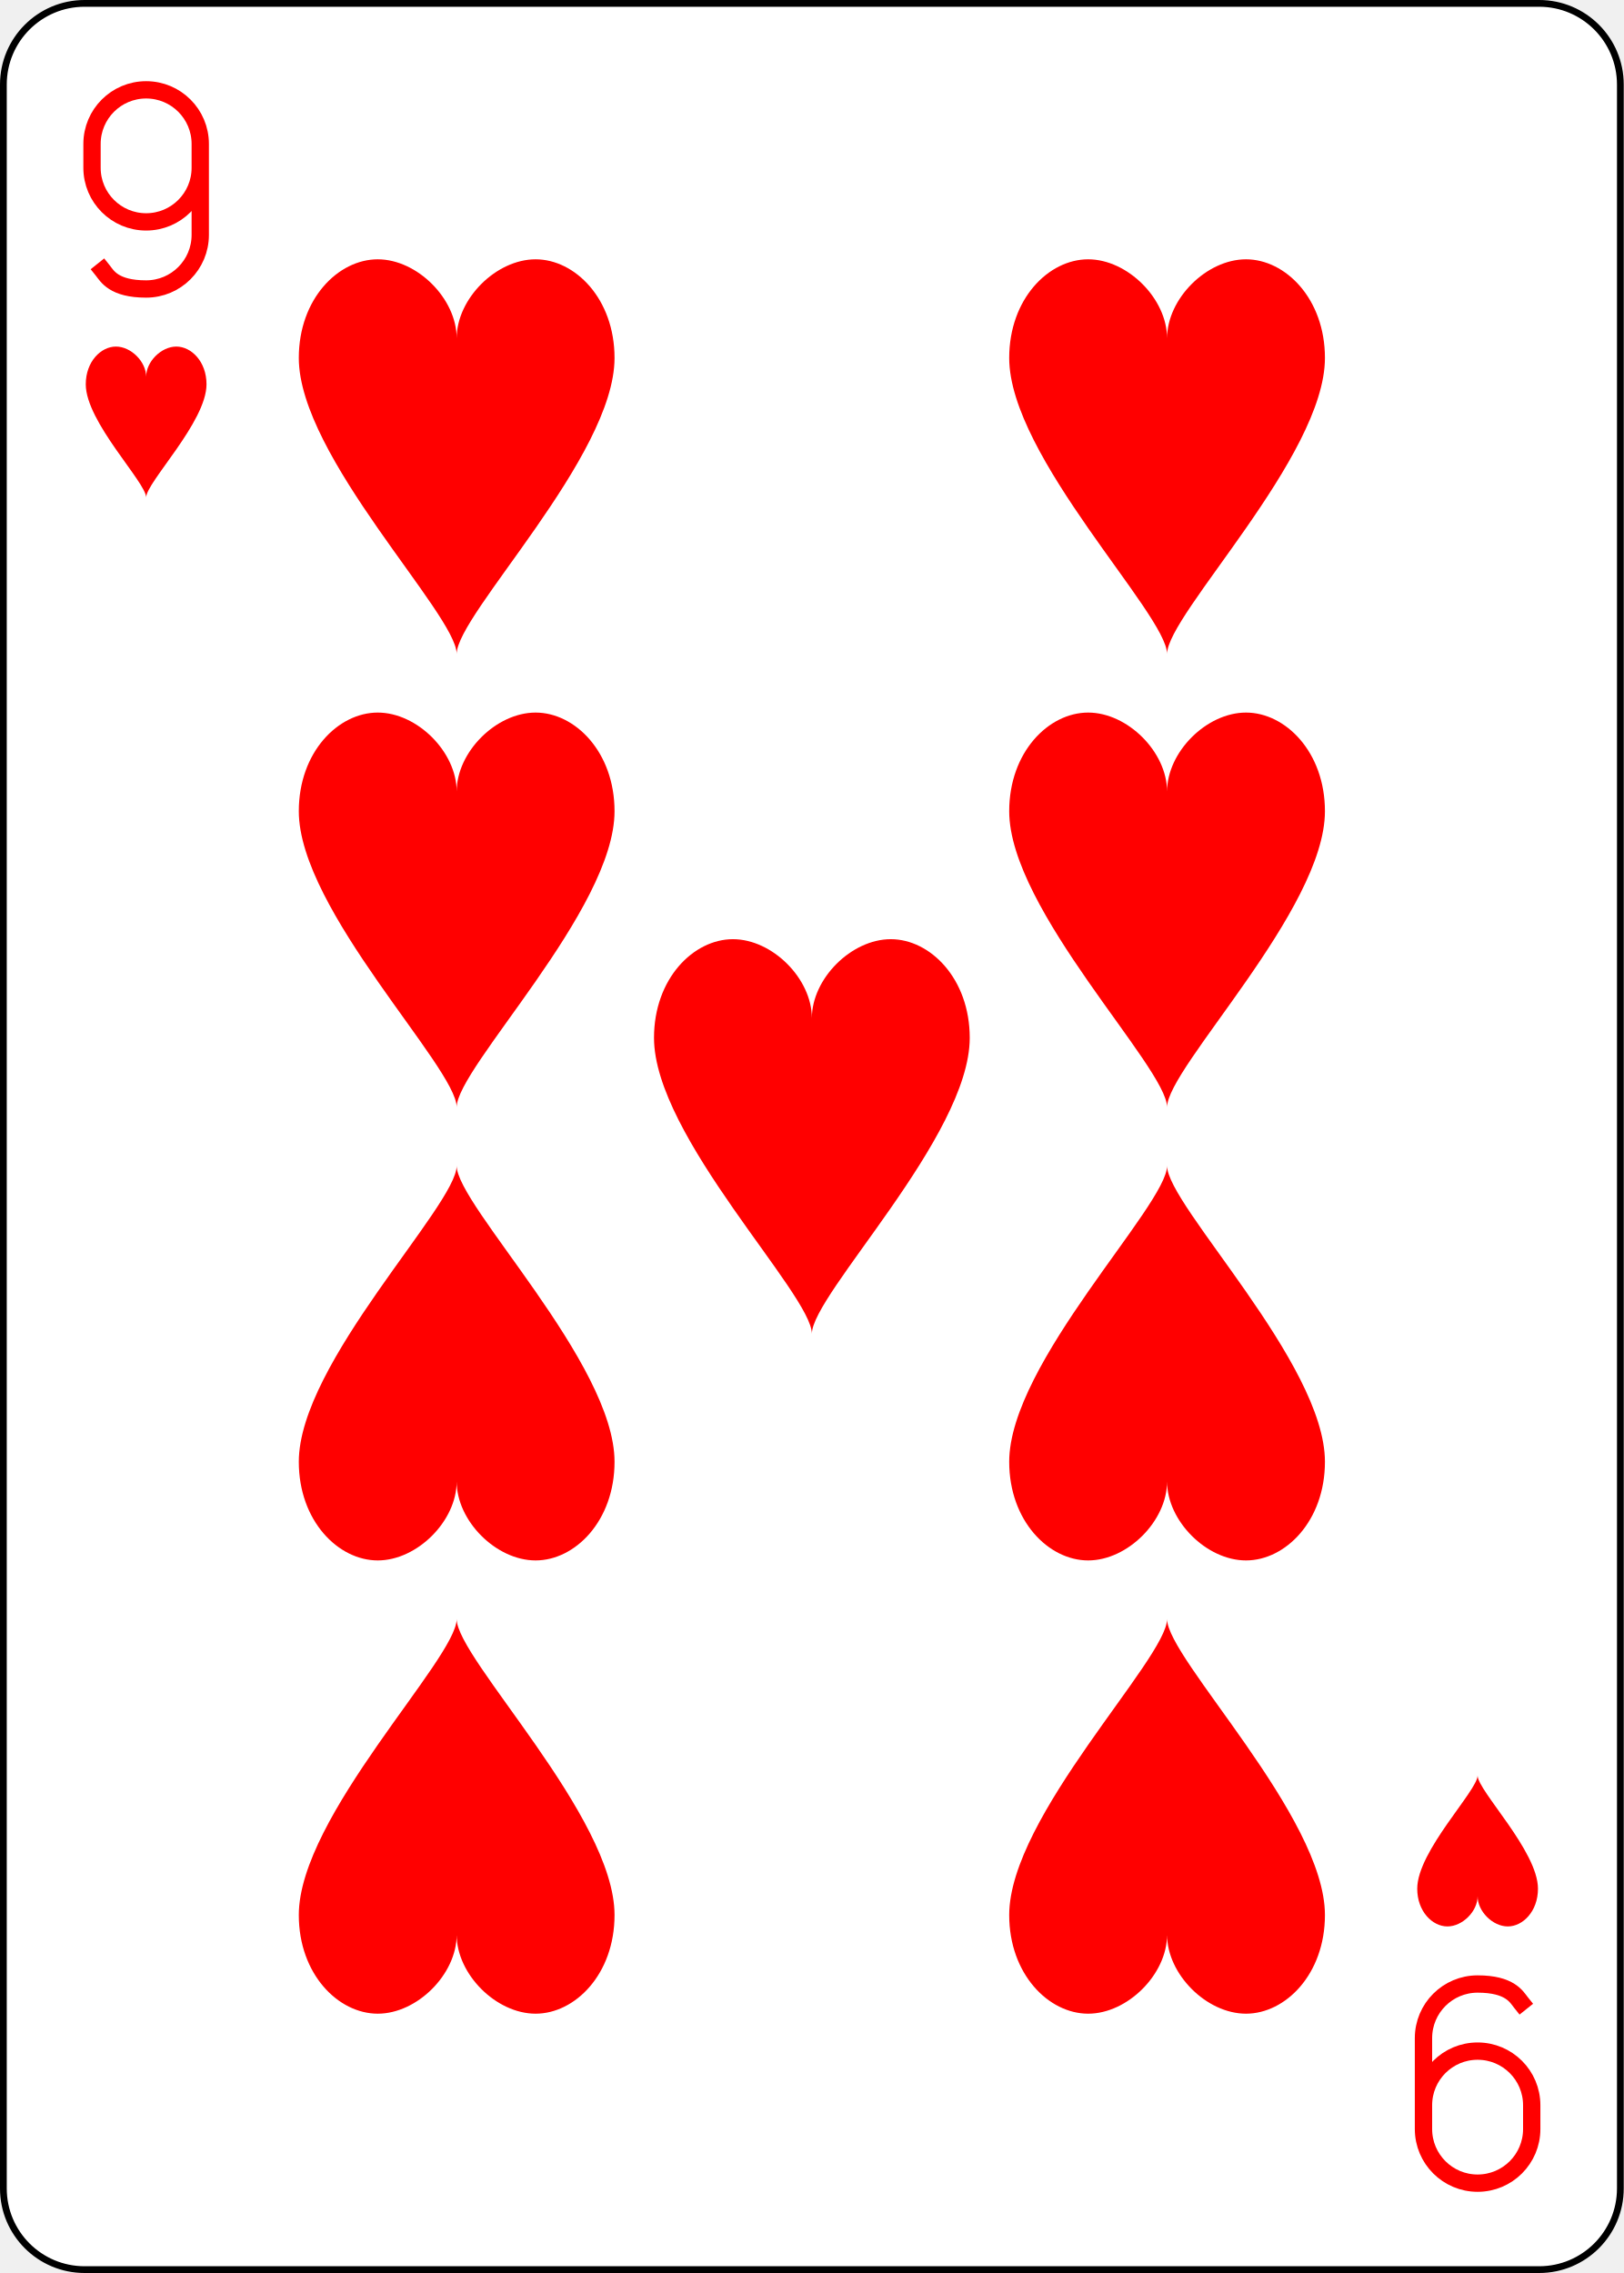
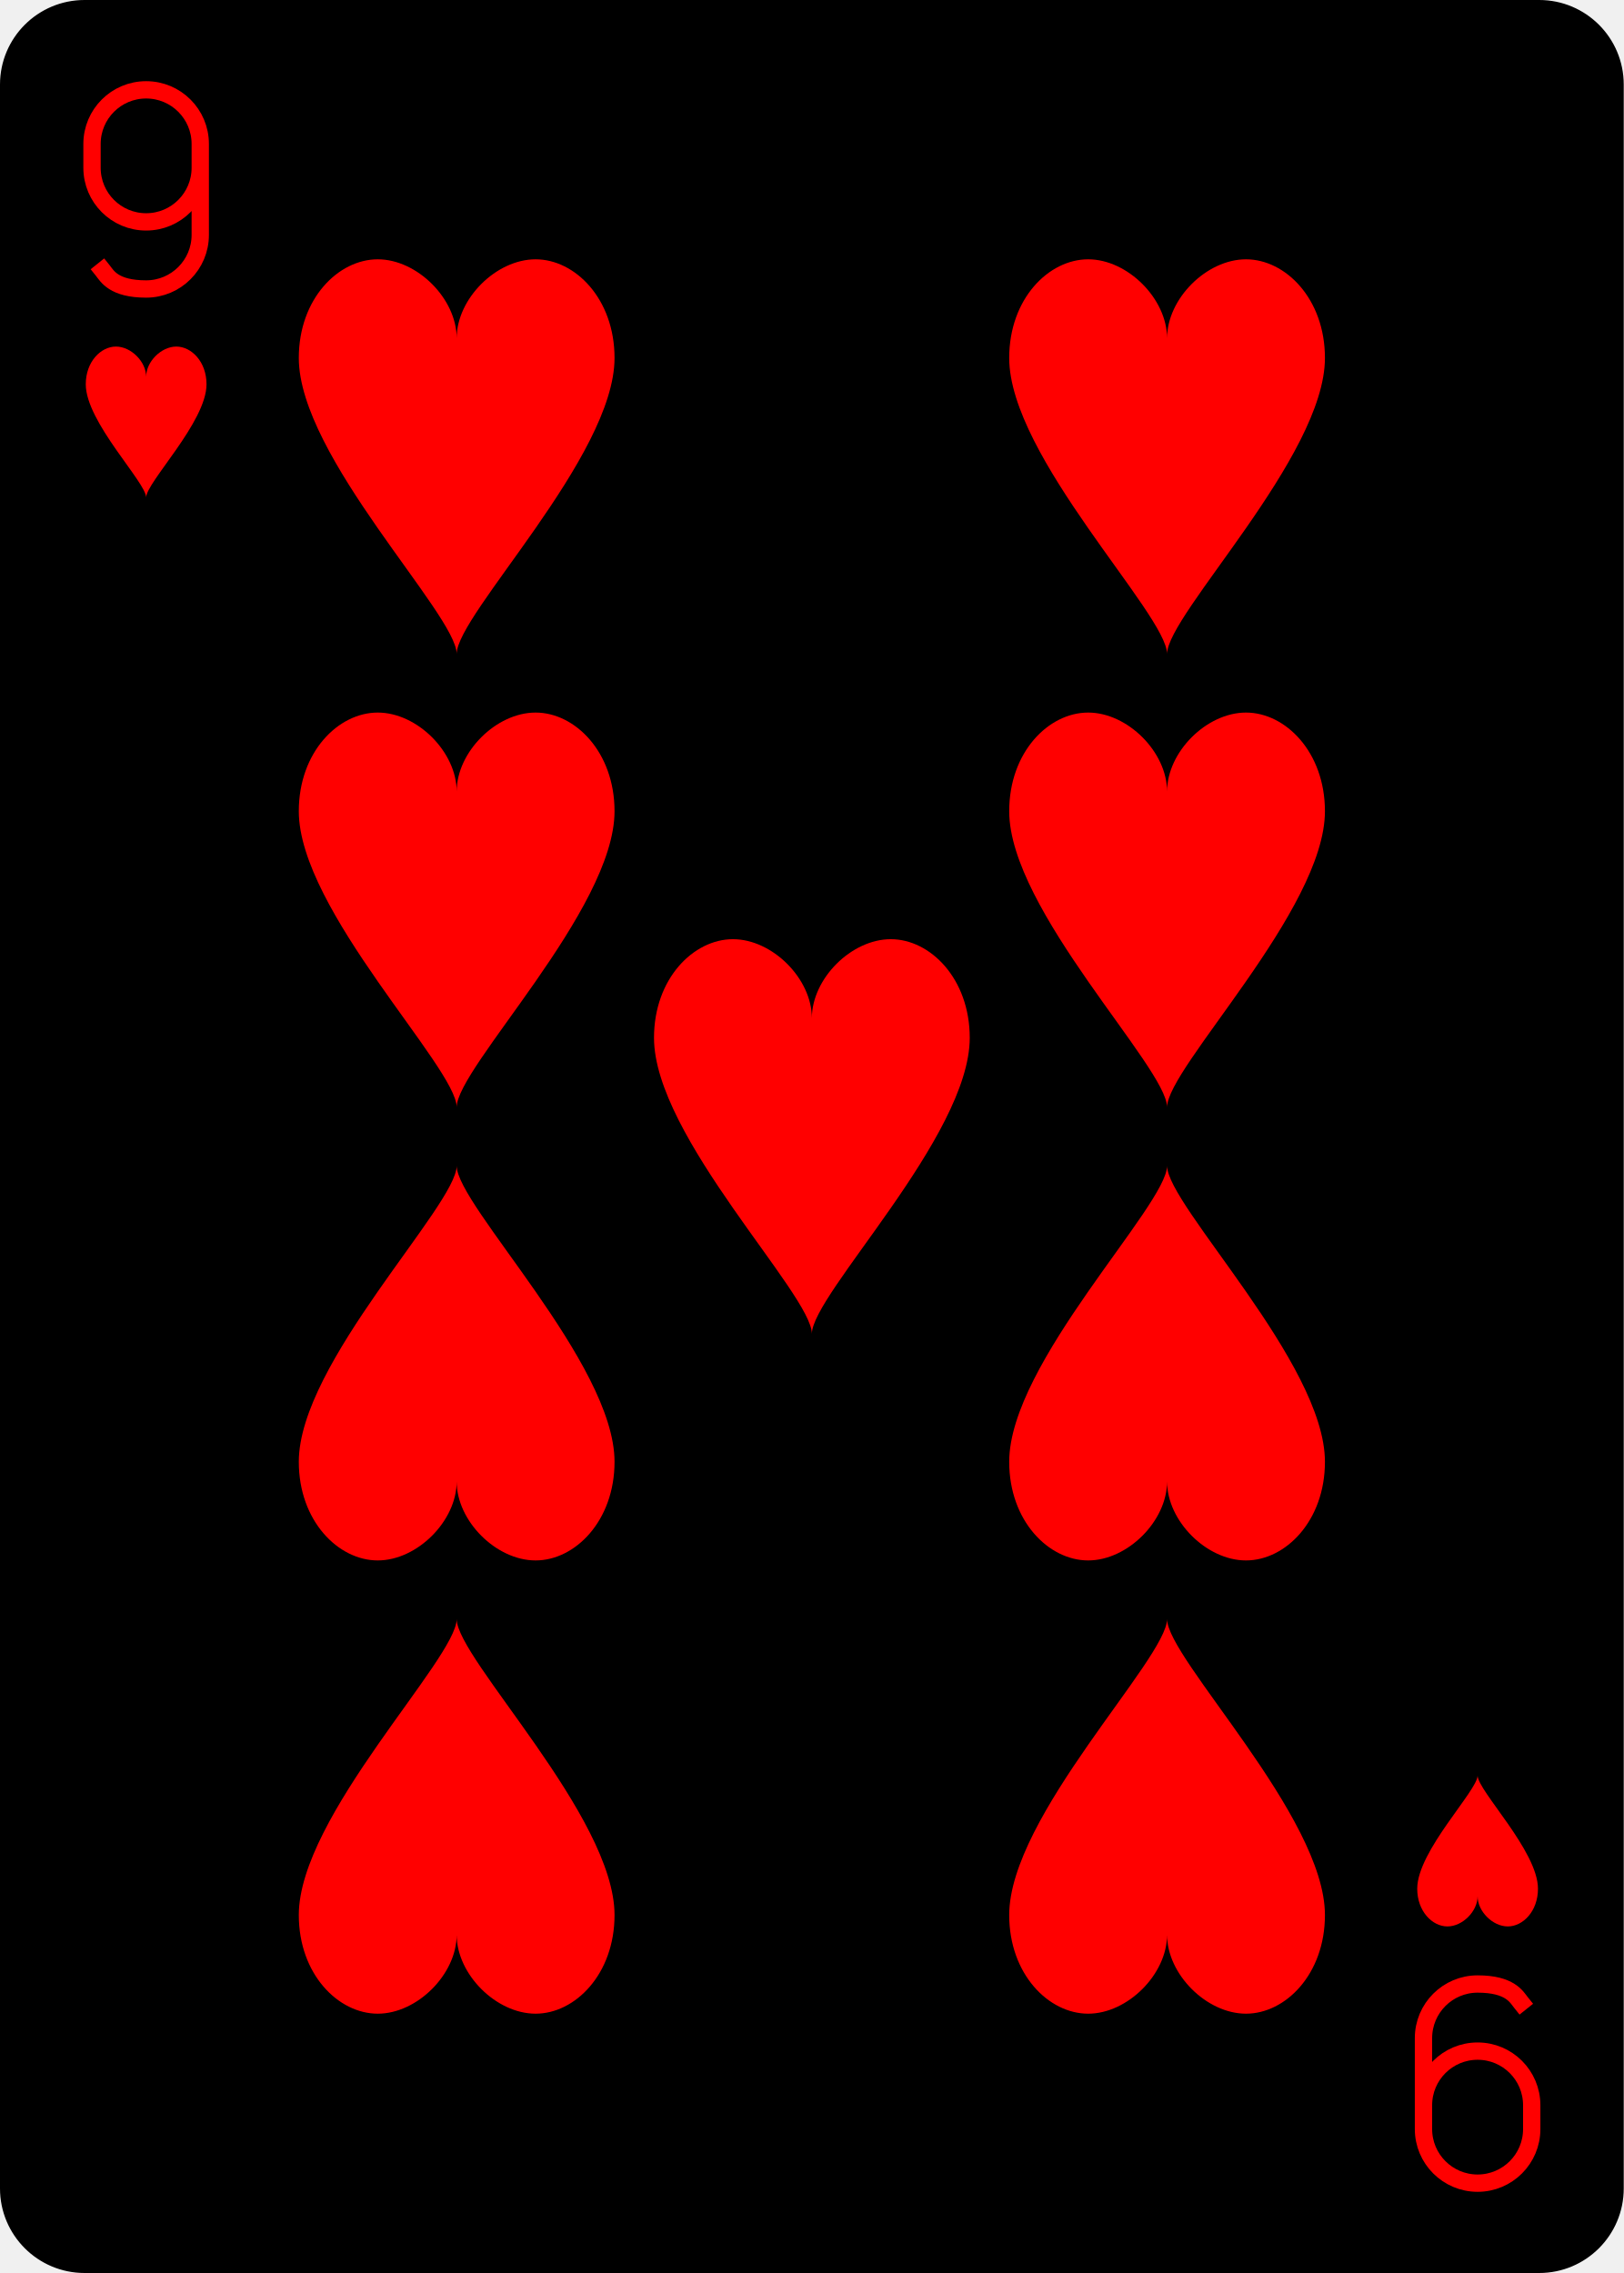
<svg xmlns="http://www.w3.org/2000/svg" xmlns:xlink="http://www.w3.org/1999/xlink" width="2.5in" height="3.5in" viewBox="-120 -168 240 336" preserveAspectRatio="none" class="card" face="9H">
  <symbol id="H9" viewBox="-500 -500 1000 1000" preserveAspectRatio="xMinYMid">
    <path d="M250 -100A250 250 0 0 1 -250 -100L-250 -210A250 250 0 0 1 250 -210L250 210A250 250 0 0 1 0 460C-150 460 -180 400 -200 375" stroke="red" stroke-width="80" stroke-linecap="square" stroke-miterlimit="1.5" fill="none" />
  </symbol>
  <symbol id="H" viewBox="-600 -600 1200 1200" preserveAspectRatio="xMinYMid">
    <path d="M0 -300C0 -400 100 -500 200 -500C300 -500 400 -400 400 -250C400 0 0 400 0 500C0 400 -400 0 -400 -250C-400 -400 -300 -500 -200 -500C-100 -500 0 -400 -0 -300Z" fill="red" />
  </symbol>
-   <rect width="239" height="335" x="-119.5" y="-167.5" rx="12" ry="12" fill="white" stroke="black" />
+   <rect width="239" height="335" x="-119.5" y="-167.5" rx="12" ry="12" fill="black" stroke="black" />
  <use xlink:href="#H" height="70" width="70" x="-35" y="-35" />
  <use xlink:href="#H9" height="32" width="32" x="-114.4" y="-156" />
  <use xlink:href="#H" height="26.769" width="26.769" x="-111.784" y="-119" />
  <use xlink:href="#H" height="70" width="70" x="-87.501" y="-135.501" />
  <use xlink:href="#H" height="70" width="70" x="17.501" y="-135.501" />
  <use xlink:href="#H" height="70" width="70" x="-87.501" y="-68.5" />
  <use xlink:href="#H" height="70" width="70" x="17.501" y="-68.5" />
  <g transform="rotate(180)">
    <use xlink:href="#H9" height="32" width="32" x="-114.4" y="-156" />
    <use xlink:href="#H" height="26.769" width="26.769" x="-111.784" y="-119" />
    <use xlink:href="#H" height="70" width="70" x="-87.501" y="-135.501" />
    <use xlink:href="#H" height="70" width="70" x="17.501" y="-135.501" />
    <use xlink:href="#H" height="70" width="70" x="-87.501" y="-68.5" />
    <use xlink:href="#H" height="70" width="70" x="17.501" y="-68.5" />
  </g>
</svg>
